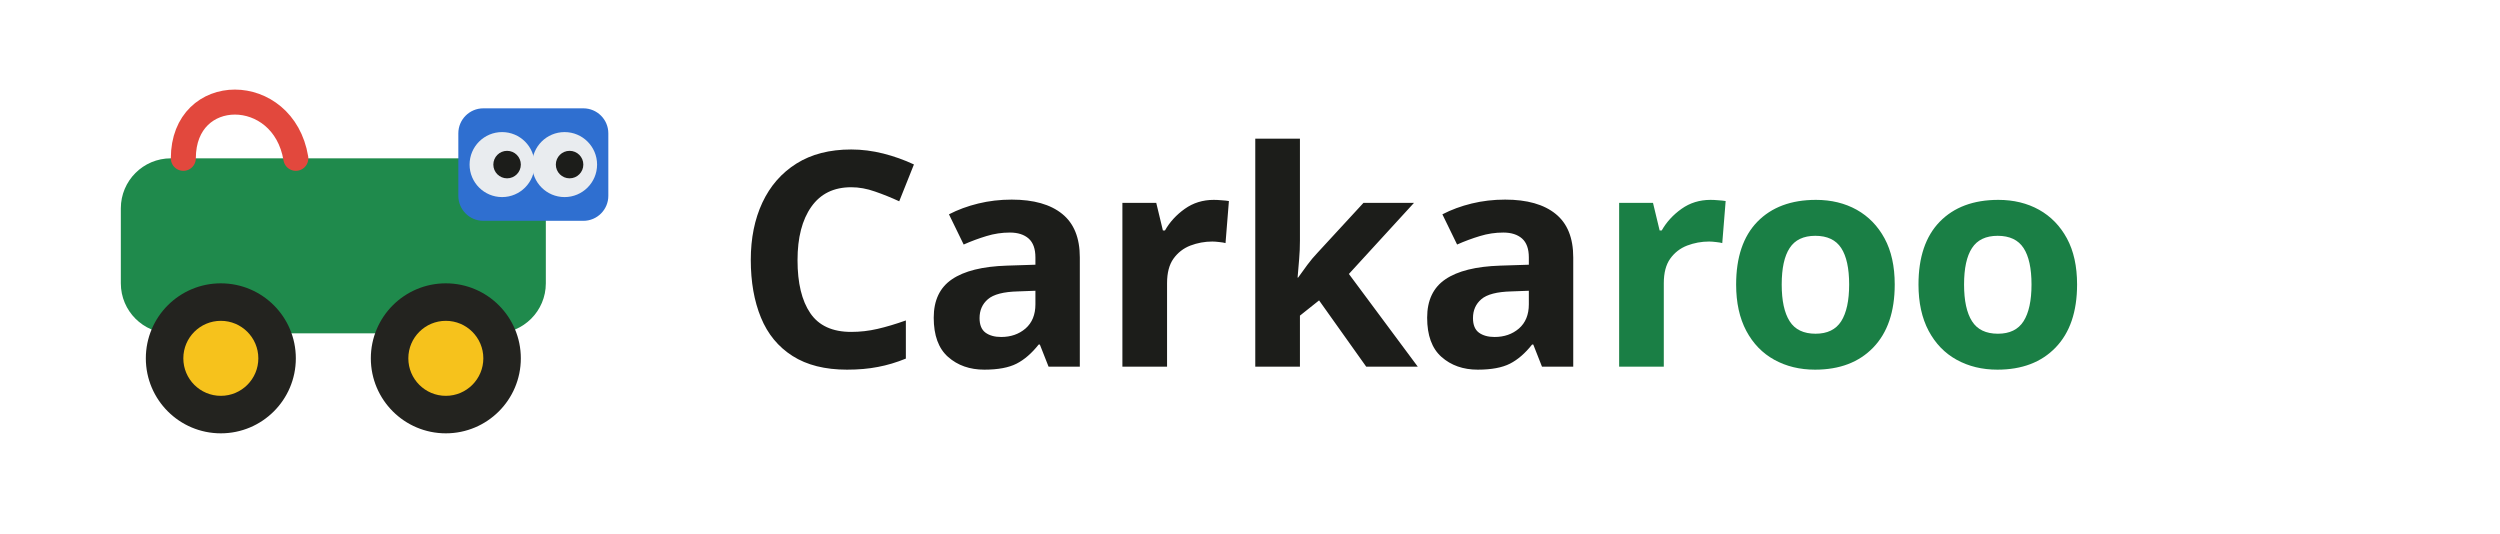
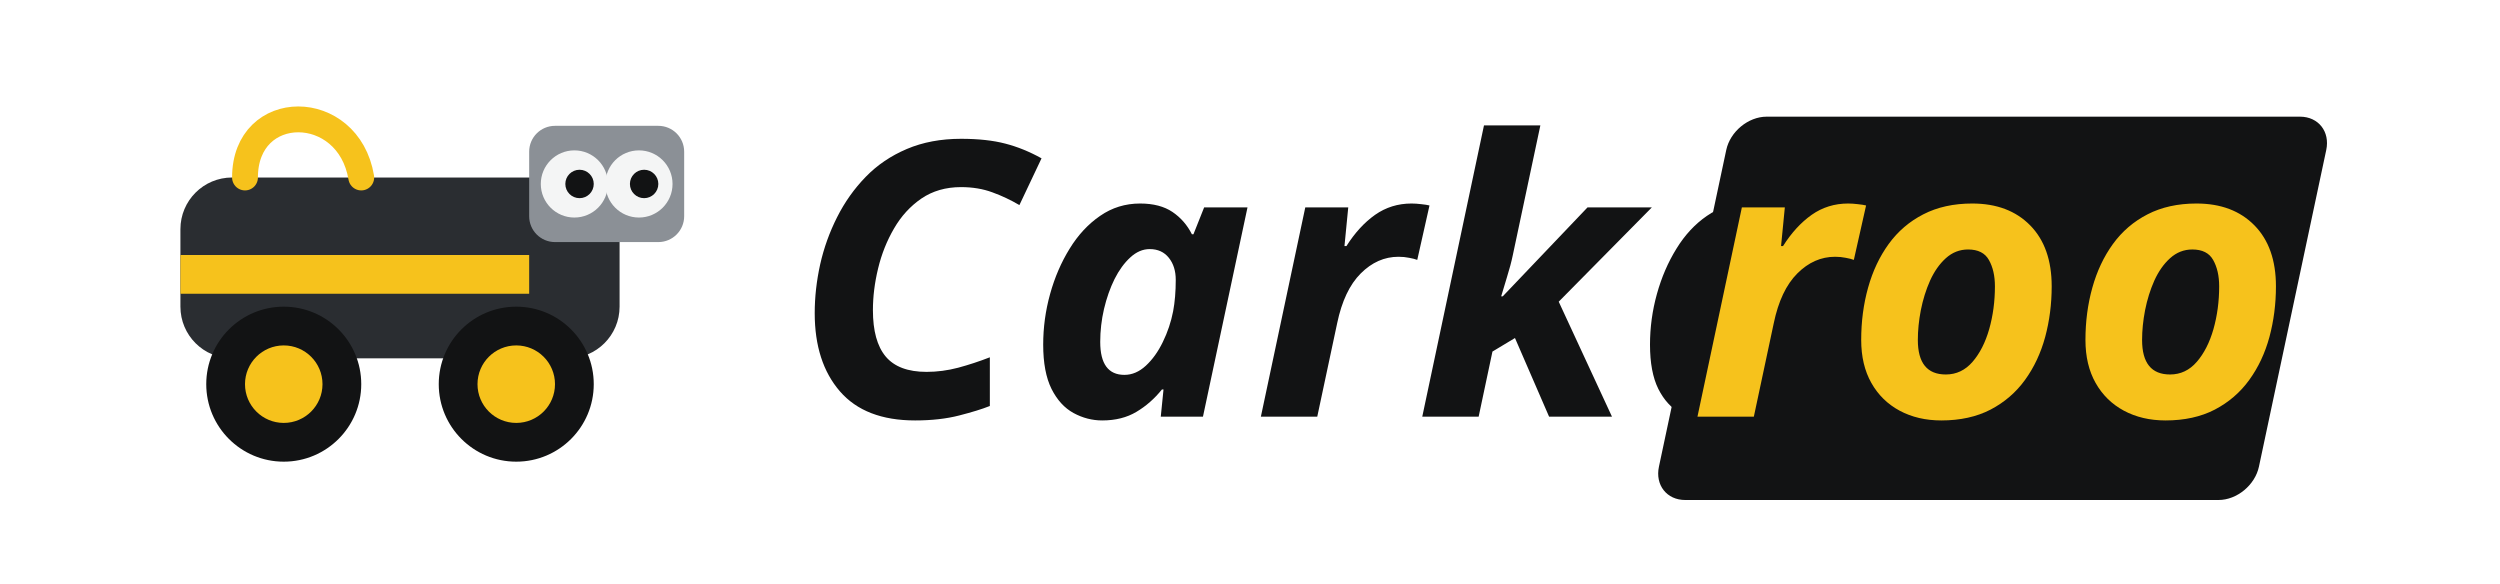
- <svg xmlns="http://www.w3.org/2000/svg" viewBox="0 0 300 64" width="600" height="128">
-   <g transform="translate(10 10) scale(1.5)">
-     <rect x="3" y="6" width="34" height="14" rx="4" fill="#1f8a4c" />
-     <rect x="30" y="2" width="12" height="9" rx="2" fill="#2f6fd0" />
-     <circle cx="33.5" cy="6.5" r="2.6" fill="#e9ecef" />
-     <circle cx="38.5" cy="6.5" r="2.6" fill="#e9ecef" />
-     <circle cx="33.9" cy="6.5" r="1.1" fill="#1c1d1a" />
-     <circle cx="38.9" cy="6.5" r="1.1" fill="#1c1d1a" />
-     <path d="M8 6 C 8 0, 16 0, 17 6" fill="none" stroke="#e2483d" stroke-width="2" stroke-linecap="round" />
-     <circle cx="11" cy="22" r="6" fill="#23231f" />
+ <svg xmlns="http://www.w3.org/2000/svg" viewBox="0 0 290 70" width="600" height="140">
+   <g transform="translate(12 12) scale(1.55)">
+     <rect x="3" y="6" width="34" height="14" rx="4" fill="#2a2d31" />
+     <rect x="3" y="12" width="27" height="3" fill="#f6c21c" />
+     <rect x="30" y="2" width="12" height="9" rx="2" fill="#8b9096" />
+     <circle cx="33.5" cy="6.5" r="2.6" fill="#f4f5f5" />
+     <circle cx="38.5" cy="6.5" r="2.6" fill="#f4f5f5" />
+     <circle cx="33.9" cy="6.5" r="1.1" fill="#121314" />
+     <circle cx="38.9" cy="6.5" r="1.1" fill="#121314" />
+     <path d="M8 6 C 8 0, 16 0, 17 6" fill="none" stroke="#f6c21c" stroke-width="2" stroke-linecap="round" />
+     <circle cx="11" cy="22" r="6" fill="#121314" />
    <circle cx="11" cy="22" r="3" fill="#f6c21c" />
-     <circle cx="29" cy="22" r="6" fill="#23231f" />
+     <circle cx="29" cy="22" r="6" fill="#121314" />
    <circle cx="29" cy="22" r="3" fill="#f6c21c" />
  </g>
-   <text x="88" y="44" font-family="Fredoka, 'Trebuchet MS', sans-serif" font-weight="600" font-size="36" letter-spacing="-0.4" fill="#1c1d1a">Carka<tspan fill="#1a7f45">roo</tspan>
-   </text>
+   <text x="90" y="50" font-family="'Barlow Condensed', 'Arial Narrow', sans-serif" font-style="italic" font-weight="700" font-size="46" fill="#121314">Carka</text>
+   <g transform="translate(203 14) skewX(-12)">
+     <rect x="0" y="0" width="72" height="46" rx="4" fill="#121314" />
+     <text x="38" y="36" text-anchor="middle" font-family="'Barlow Condensed', 'Arial Narrow', sans-serif" font-style="italic" font-weight="700" font-size="46" fill="#f6c21c" transform="skewX(12) translate(-7 0)">roo</text>
+   </g>
</svg>
